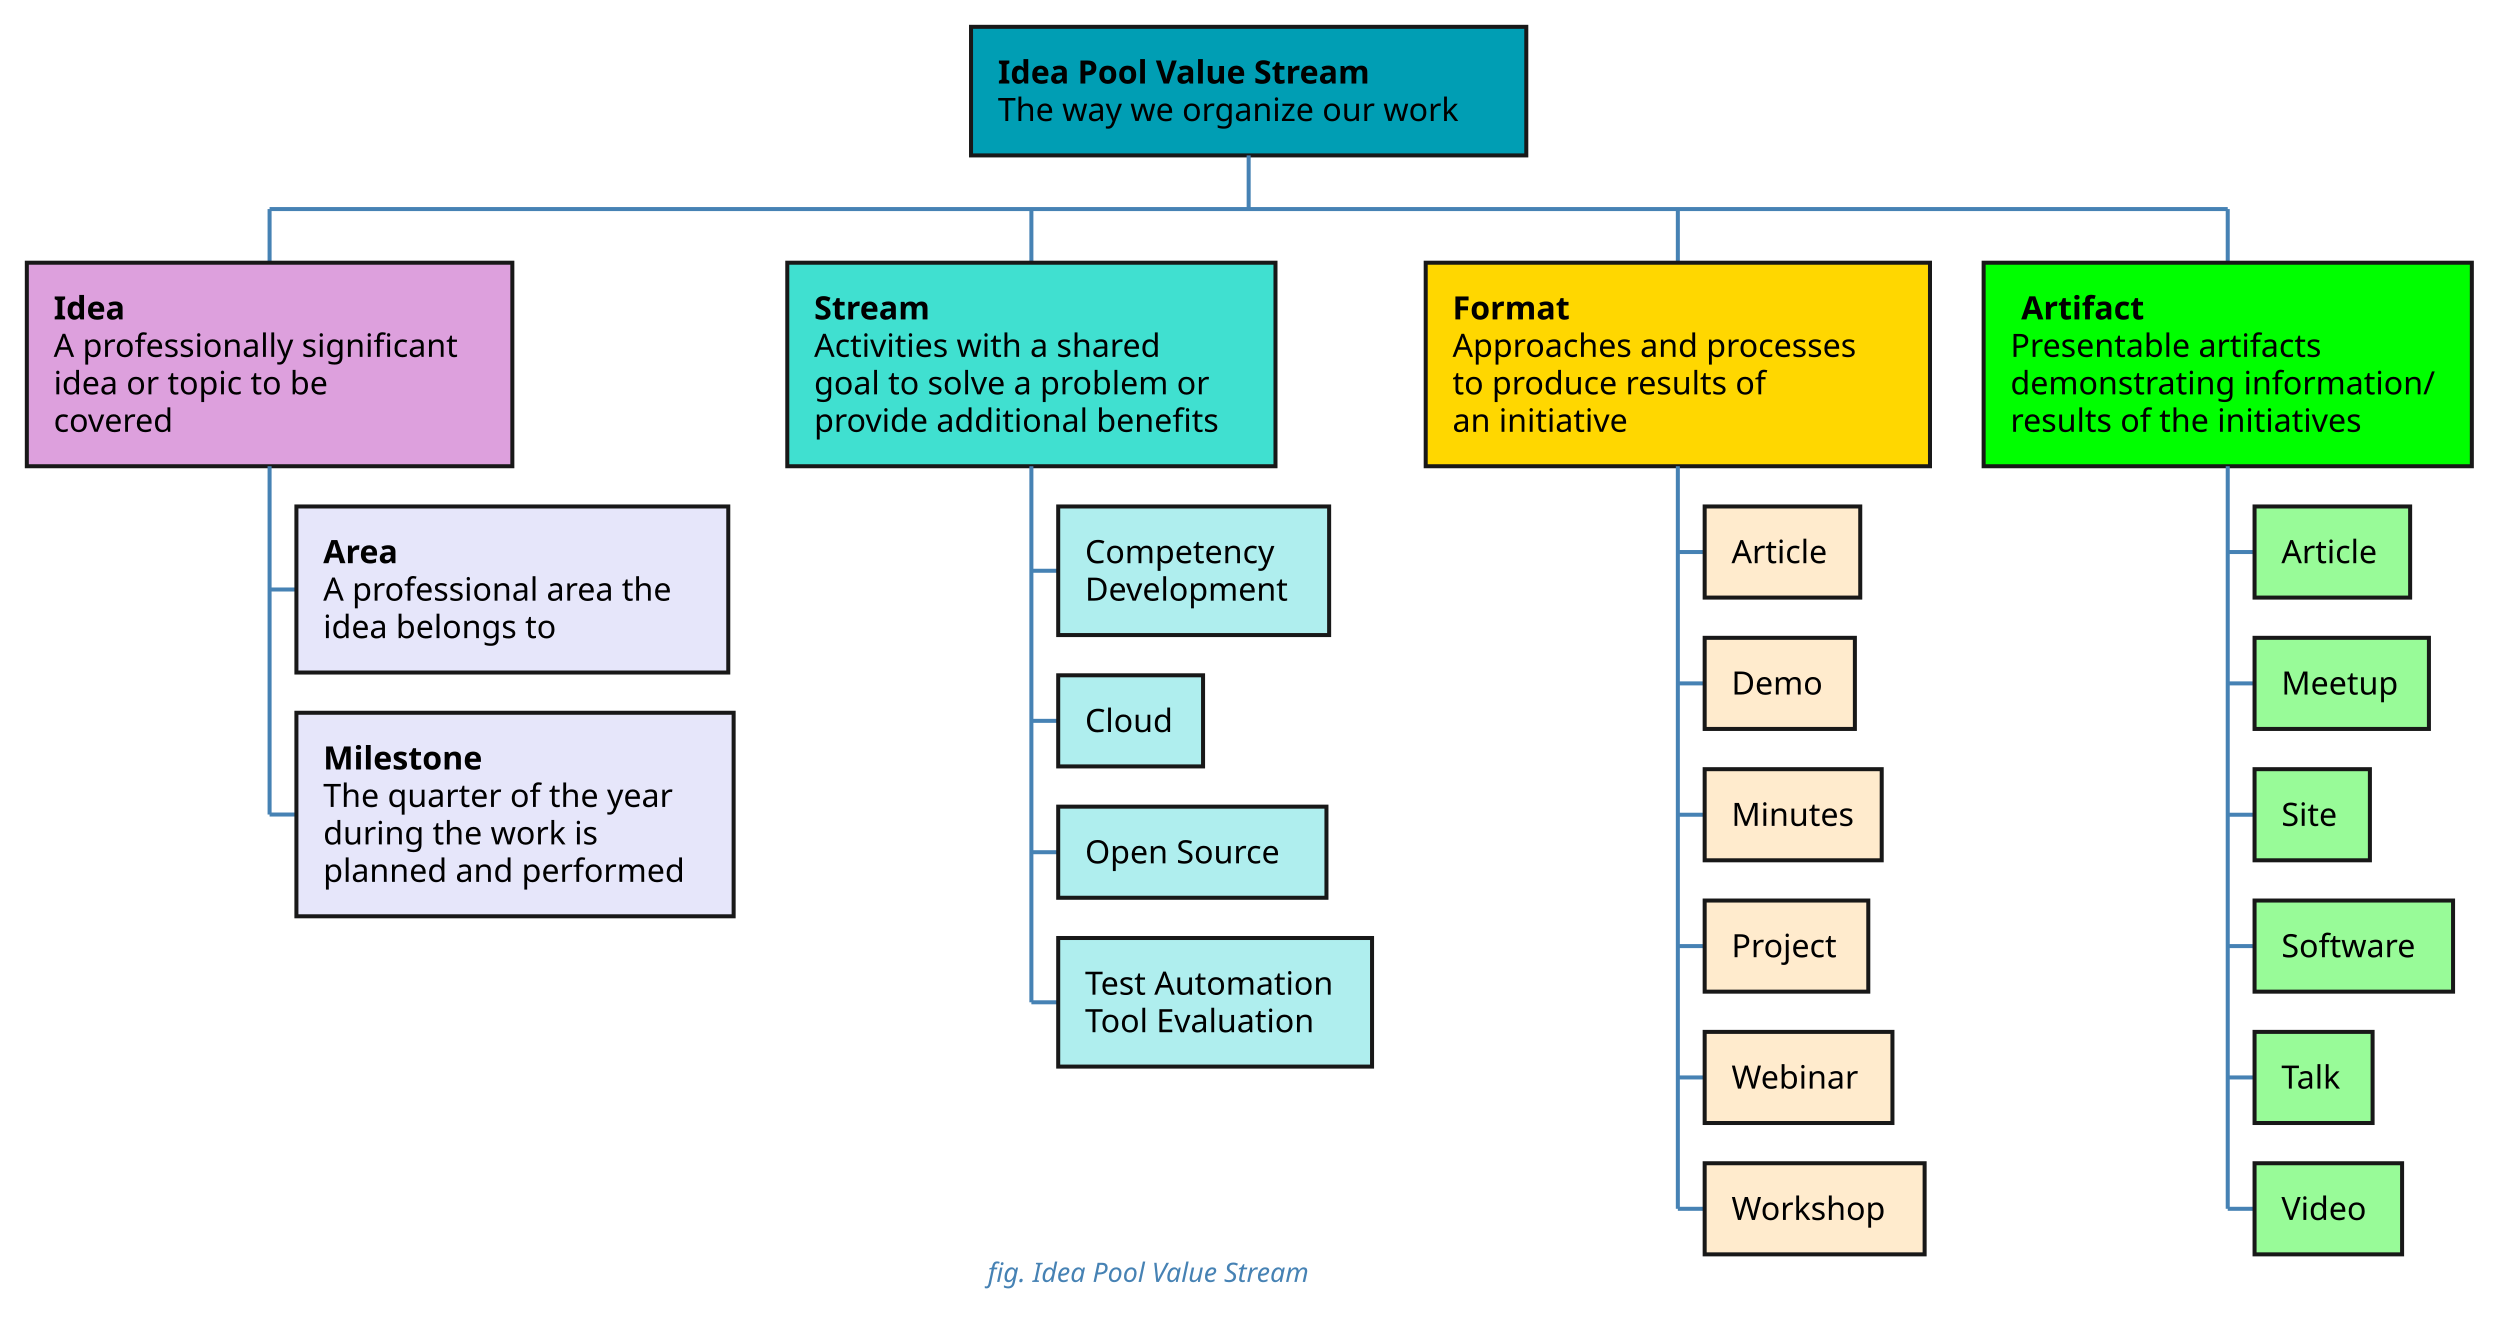
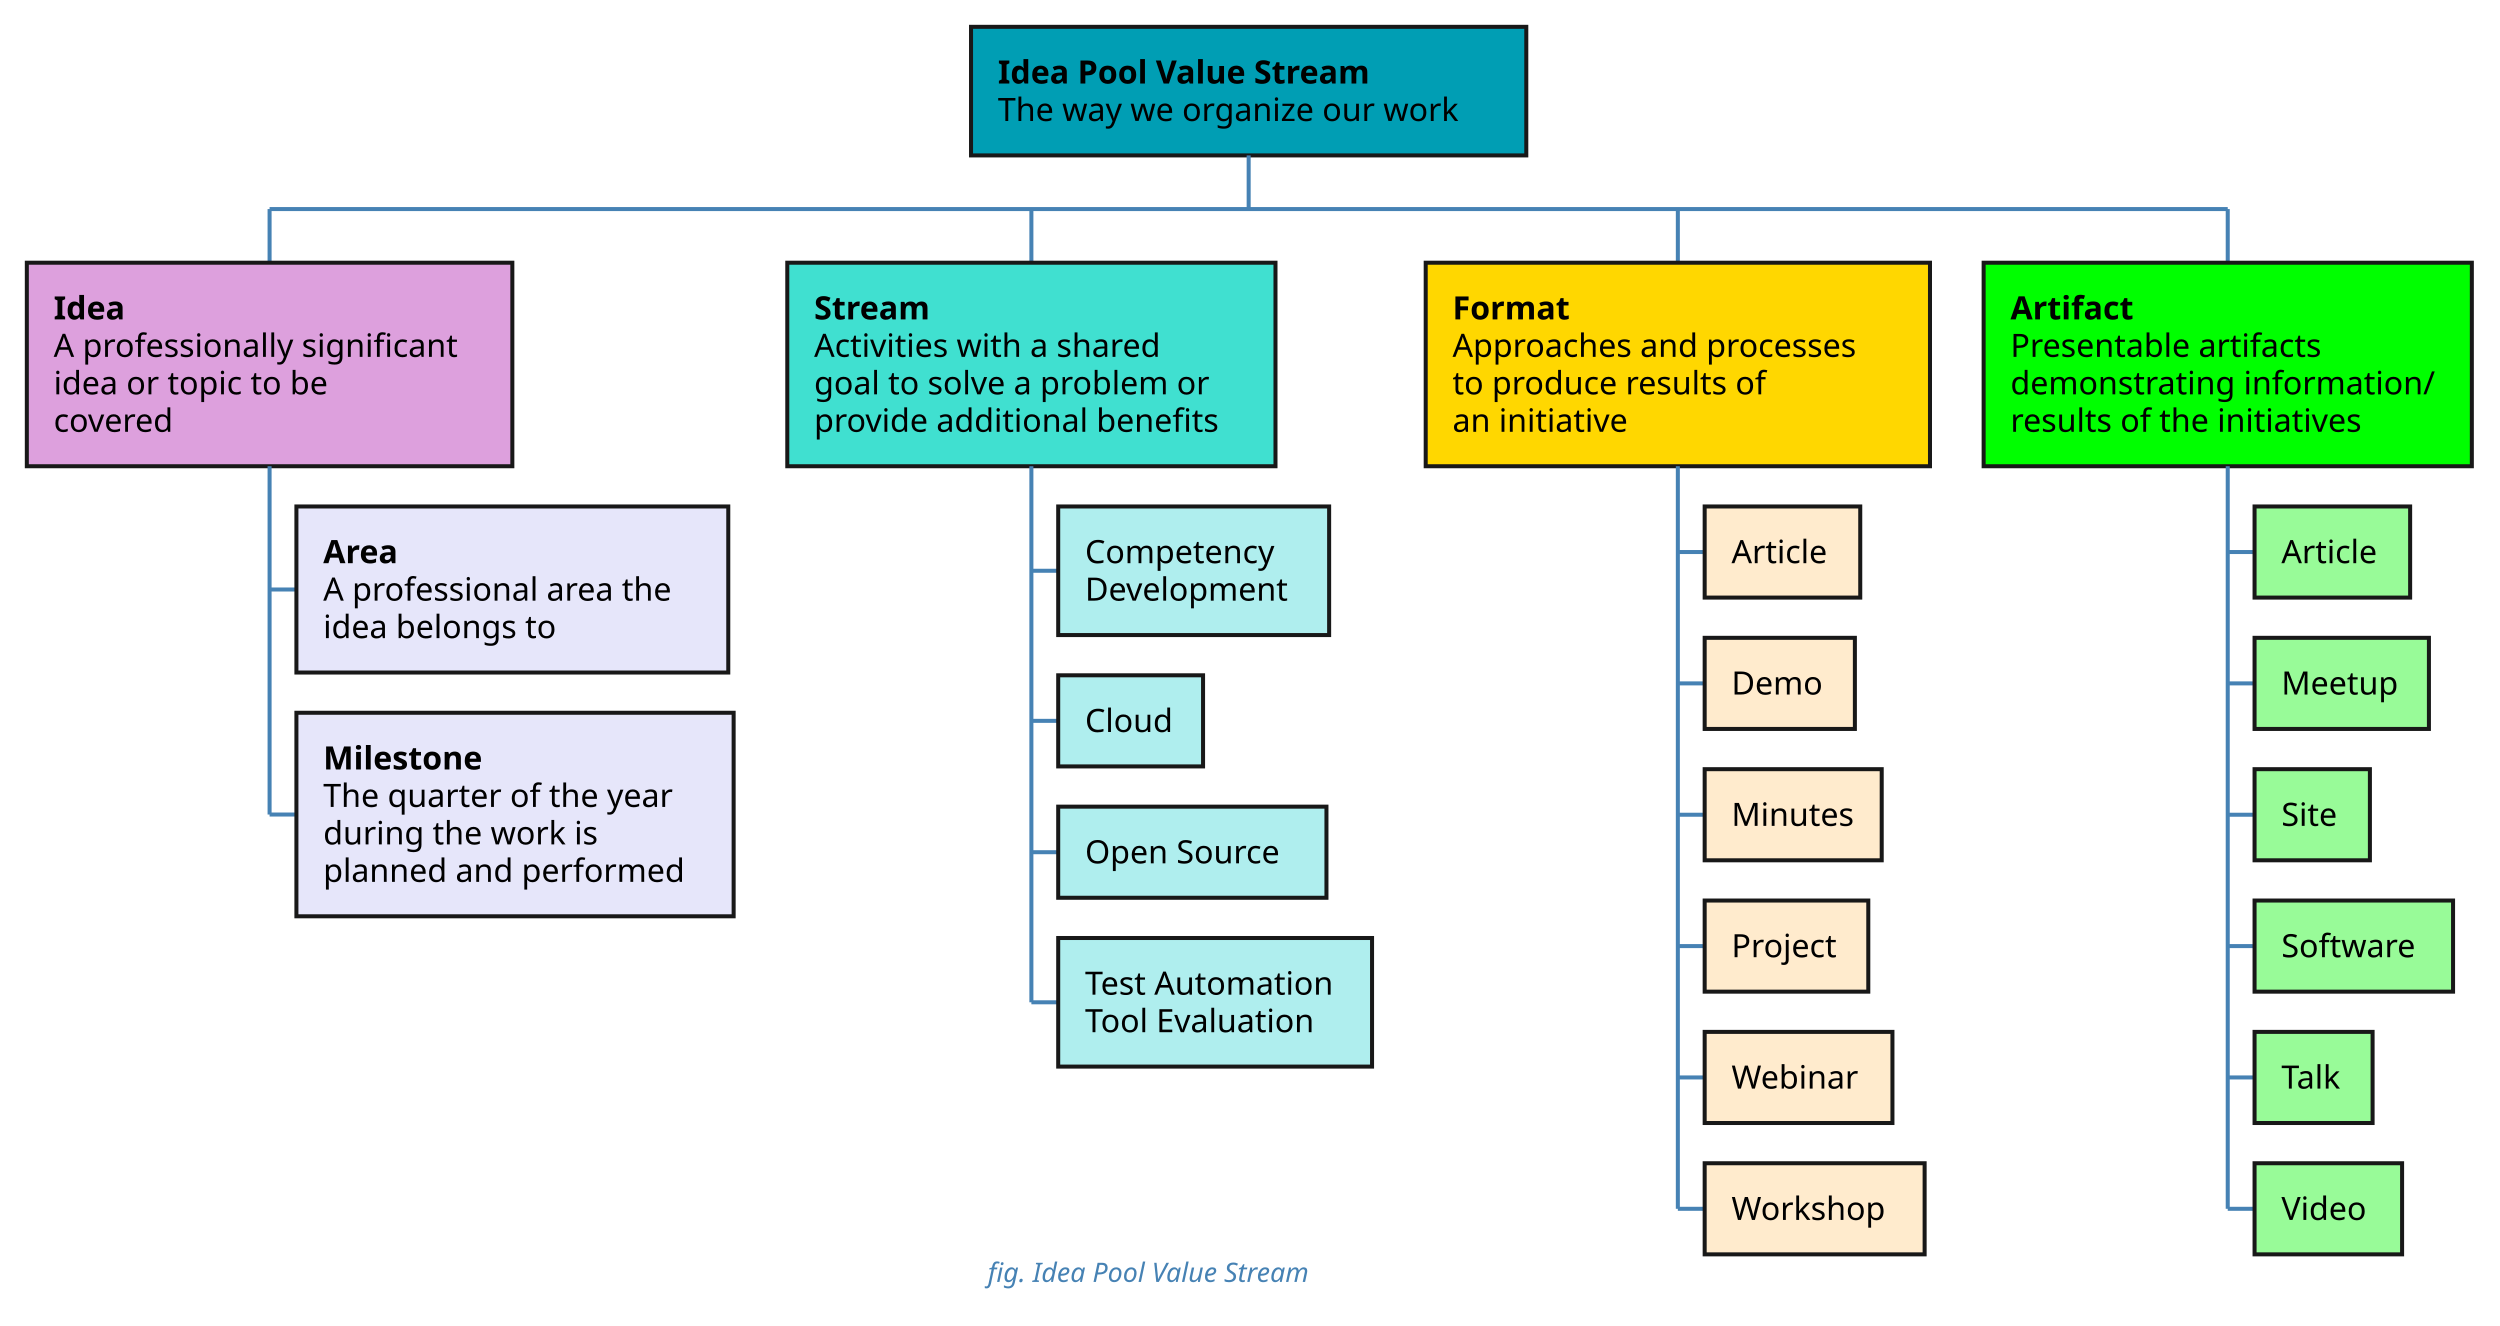
<svg xmlns="http://www.w3.org/2000/svg" contentStyleType="text/css" height="494px" preserveAspectRatio="none" style="width:932px;height:494px;" version="1.1" viewBox="0 0 932 494" width="932px" zoomAndPan="magnify">
  <defs />
  <g>
    <line style="stroke:#4682B4;stroke-width:1.5;" x1="100.5" x2="100.5" y1="77.938" y2="97.938" />
    <rect fill="#DDA0DD" height="75.875" style="stroke:#181818;stroke-width:1.5;" width="181" x="10" y="97.938" />
    <text fill="#000000" font-family="Ubuntu Light" font-size="12" font-weight="bold" lengthAdjust="spacing" textLength="31" x="20" y="119.076">Idea</text>
    <text fill="#000000" font-family="Ubuntu Light" font-size="12" lengthAdjust="spacing" textLength="161" x="20" y="133.045">A professionally significant</text>
    <text fill="#000000" font-family="Ubuntu Light" font-size="12" lengthAdjust="spacing" textLength="113" x="20" y="147.014">idea or topic to be</text>
    <text fill="#000000" font-family="Ubuntu Light" font-size="12" lengthAdjust="spacing" textLength="51" x="20" y="160.982">covered</text>
    <line style="stroke:#4682B4;stroke-width:1.5;" x1="100.5" x2="110.5" y1="219.766" y2="219.766" />
    <rect fill="#E6E6FA" height="61.906" style="stroke:#181818;stroke-width:1.5;" width="161" x="110.5" y="188.812" />
    <text fill="#000000" font-family="Ubuntu Light" font-size="12" font-weight="bold" lengthAdjust="spacing" textLength="34" x="120.5" y="209.951">Area</text>
    <text fill="#000000" font-family="Ubuntu Light" font-size="12" lengthAdjust="spacing" textLength="141" x="120.5" y="223.92">A professional area the</text>
    <text fill="#000000" font-family="Ubuntu Light" font-size="12" lengthAdjust="spacing" textLength="95" x="120.5" y="237.889">idea belongs to</text>
    <line style="stroke:#4682B4;stroke-width:1.5;" x1="100.5" x2="110.5" y1="303.656" y2="303.656" />
    <rect fill="#E6E6FA" height="75.875" style="stroke:#181818;stroke-width:1.5;" width="163" x="110.5" y="265.719" />
    <text fill="#000000" font-family="Ubuntu Light" font-size="12" font-weight="bold" lengthAdjust="spacing" textLength="71" x="120.5" y="286.857">Milestone</text>
    <text fill="#000000" font-family="Ubuntu Light" font-size="12" lengthAdjust="spacing" textLength="140" x="120.5" y="300.826">The quarter of the year</text>
    <text fill="#000000" font-family="Ubuntu Light" font-size="12" lengthAdjust="spacing" textLength="109" x="120.5" y="314.795">during the work is</text>
    <text fill="#000000" font-family="Ubuntu Light" font-size="12" lengthAdjust="spacing" textLength="143" x="120.5" y="328.764">planned and performed</text>
    <line style="stroke:#4682B4;stroke-width:1.5;" x1="100.5" x2="100.5" y1="173.812" y2="303.656" />
    <line style="stroke:#4682B4;stroke-width:1.5;" x1="384.5" x2="384.5" y1="77.938" y2="97.938" />
    <rect fill="#40E0D0" height="75.875" style="stroke:#181818;stroke-width:1.5;" width="182" x="293.5" y="97.938" />
    <text fill="#000000" font-family="Ubuntu Light" font-size="12" font-weight="bold" lengthAdjust="spacing" textLength="53" x="303.5" y="119.076">Stream</text>
    <text fill="#000000" font-family="Ubuntu Light" font-size="12" lengthAdjust="spacing" textLength="139" x="303.5" y="133.045">Activities with a shared</text>
    <text fill="#000000" font-family="Ubuntu Light" font-size="12" lengthAdjust="spacing" textLength="162" x="303.5" y="147.014">goal to solve a problem or</text>
    <text fill="#000000" font-family="Ubuntu Light" font-size="12" lengthAdjust="spacing" textLength="162" x="303.5" y="160.982">provide additional benefits</text>
    <line style="stroke:#4682B4;stroke-width:1.5;" x1="384.5" x2="394.5" y1="212.781" y2="212.781" />
    <rect fill="#AFEEEE" height="47.938" style="stroke:#181818;stroke-width:1.5;" width="101" x="394.5" y="188.812" />
    <text fill="#000000" font-family="Ubuntu Light" font-size="12" lengthAdjust="spacing" textLength="76" x="404.5" y="209.951">Competency</text>
    <text fill="#000000" font-family="Ubuntu Light" font-size="12" lengthAdjust="spacing" textLength="81" x="404.5" y="223.92">Development</text>
    <line style="stroke:#4682B4;stroke-width:1.5;" x1="384.5" x2="394.5" y1="268.734" y2="268.734" />
    <rect fill="#AFEEEE" height="33.969" style="stroke:#181818;stroke-width:1.5;" width="54" x="394.5" y="251.75" />
    <text fill="#000000" font-family="Ubuntu Light" font-size="12" lengthAdjust="spacing" textLength="34" x="404.5" y="272.889">Cloud</text>
    <line style="stroke:#4682B4;stroke-width:1.5;" x1="384.5" x2="394.5" y1="317.703" y2="317.703" />
    <rect fill="#AFEEEE" height="33.969" style="stroke:#181818;stroke-width:1.5;" width="100" x="394.5" y="300.719" />
    <text fill="#000000" font-family="Ubuntu Light" font-size="12" lengthAdjust="spacing" textLength="80" x="404.5" y="321.857">Open Source</text>
    <line style="stroke:#4682B4;stroke-width:1.5;" x1="384.5" x2="394.5" y1="373.656" y2="373.656" />
    <rect fill="#AFEEEE" height="47.938" style="stroke:#181818;stroke-width:1.5;" width="117" x="394.5" y="349.688" />
    <text fill="#000000" font-family="Ubuntu Light" font-size="12" lengthAdjust="spacing" textLength="97" x="404.5" y="370.826">Test Automation</text>
    <text fill="#000000" font-family="Ubuntu Light" font-size="12" lengthAdjust="spacing" textLength="90" x="404.5" y="384.795">Tool Evaluation</text>
    <line style="stroke:#4682B4;stroke-width:1.5;" x1="384.5" x2="384.5" y1="173.812" y2="373.656" />
    <line style="stroke:#4682B4;stroke-width:1.5;" x1="625.5" x2="625.5" y1="77.938" y2="97.938" />
    <rect fill="#FFD700" height="75.875" style="stroke:#181818;stroke-width:1.5;" width="188" x="531.5" y="97.938" />
    <text fill="#000000" font-family="Ubuntu Light" font-size="12" font-weight="bold" lengthAdjust="spacing" textLength="52" x="541.5" y="119.076">Format</text>
    <text fill="#000000" font-family="Ubuntu Light" font-size="12" lengthAdjust="spacing" textLength="168" x="541.5" y="133.045">Approaches and processes</text>
    <text fill="#000000" font-family="Ubuntu Light" font-size="12" lengthAdjust="spacing" textLength="128" x="541.5" y="147.014">to produce results of</text>
    <text fill="#000000" font-family="Ubuntu Light" font-size="12" lengthAdjust="spacing" textLength="67" x="541.5" y="160.982">an initiative</text>
    <line style="stroke:#4682B4;stroke-width:1.5;" x1="625.5" x2="635.5" y1="205.797" y2="205.797" />
    <rect fill="#FFEBCD" height="33.969" style="stroke:#181818;stroke-width:1.5;" width="58" x="635.5" y="188.812" />
    <text fill="#000000" font-family="Ubuntu Light" font-size="12" lengthAdjust="spacing" textLength="38" x="645.5" y="209.951">Article</text>
    <line style="stroke:#4682B4;stroke-width:1.5;" x1="625.5" x2="635.5" y1="254.766" y2="254.766" />
    <rect fill="#FFEBCD" height="33.969" style="stroke:#181818;stroke-width:1.5;" width="56" x="635.5" y="237.781" />
    <text fill="#000000" font-family="Ubuntu Light" font-size="12" lengthAdjust="spacing" textLength="36" x="645.5" y="258.92">Demo</text>
    <line style="stroke:#4682B4;stroke-width:1.5;" x1="625.5" x2="635.5" y1="303.734" y2="303.734" />
    <rect fill="#FFEBCD" height="33.969" style="stroke:#181818;stroke-width:1.5;" width="66" x="635.5" y="286.75" />
    <text fill="#000000" font-family="Ubuntu Light" font-size="12" lengthAdjust="spacing" textLength="46" x="645.5" y="307.889">Minutes</text>
    <line style="stroke:#4682B4;stroke-width:1.5;" x1="625.5" x2="635.5" y1="352.703" y2="352.703" />
    <rect fill="#FFEBCD" height="33.969" style="stroke:#181818;stroke-width:1.5;" width="61" x="635.5" y="335.719" />
    <text fill="#000000" font-family="Ubuntu Light" font-size="12" lengthAdjust="spacing" textLength="41" x="645.5" y="356.857">Project</text>
    <line style="stroke:#4682B4;stroke-width:1.5;" x1="625.5" x2="635.5" y1="401.672" y2="401.672" />
    <rect fill="#FFEBCD" height="33.969" style="stroke:#181818;stroke-width:1.5;" width="70" x="635.5" y="384.688" />
    <text fill="#000000" font-family="Ubuntu Light" font-size="12" lengthAdjust="spacing" textLength="50" x="645.5" y="405.826">Webinar</text>
    <line style="stroke:#4682B4;stroke-width:1.5;" x1="625.5" x2="635.5" y1="450.641" y2="450.641" />
    <rect fill="#FFEBCD" height="33.969" style="stroke:#181818;stroke-width:1.5;" width="82" x="635.5" y="433.656" />
    <text fill="#000000" font-family="Ubuntu Light" font-size="12" lengthAdjust="spacing" textLength="62" x="645.5" y="454.795">Workshop</text>
    <line style="stroke:#4682B4;stroke-width:1.5;" x1="625.5" x2="625.5" y1="173.812" y2="450.641" />
    <line style="stroke:#4682B4;stroke-width:1.5;" x1="830.5" x2="830.5" y1="77.938" y2="97.938" />
    <rect fill="#00FF00" height="75.875" style="stroke:#181818;stroke-width:1.5;" width="182" x="739.5" y="97.938" />
-     <text fill="#000000" font-family="Ubuntu Light" font-size="12" lengthAdjust="spacing" textLength="4" x="749.5" y="119.076"> </text>
-     <text fill="#000000" font-family="Ubuntu Light" font-size="12" font-weight="bold" lengthAdjust="spacing" textLength="58" x="753.5" y="119.076">Artifact</text>
+     <text fill="#000000" font-family="Ubuntu Light" font-size="12" font-weight="bold" lengthAdjust="spacing" textLength="58" x="749.5" y="119.076">Artifact</text>
    <text fill="#000000" font-family="Ubuntu Light" font-size="12" lengthAdjust="spacing" textLength="123" x="749.5" y="133.045">Presentable artifacts</text>
    <text fill="#000000" font-family="Ubuntu Light" font-size="12" lengthAdjust="spacing" textLength="162" x="749.5" y="147.014">demonstrating information/</text>
    <text fill="#000000" font-family="Ubuntu Light" font-size="12" lengthAdjust="spacing" textLength="140" x="749.5" y="160.982">results of the initiatives</text>
    <line style="stroke:#4682B4;stroke-width:1.5;" x1="830.5" x2="840.5" y1="205.797" y2="205.797" />
    <rect fill="#98FB98" height="33.969" style="stroke:#181818;stroke-width:1.5;" width="58" x="840.5" y="188.812" />
    <text fill="#000000" font-family="Ubuntu Light" font-size="12" lengthAdjust="spacing" textLength="38" x="850.5" y="209.951">Article</text>
    <line style="stroke:#4682B4;stroke-width:1.5;" x1="830.5" x2="840.5" y1="254.766" y2="254.766" />
    <rect fill="#98FB98" height="33.969" style="stroke:#181818;stroke-width:1.5;" width="65" x="840.5" y="237.781" />
    <text fill="#000000" font-family="Ubuntu Light" font-size="12" lengthAdjust="spacing" textLength="45" x="850.5" y="258.92">Meetup</text>
    <line style="stroke:#4682B4;stroke-width:1.5;" x1="830.5" x2="840.5" y1="303.734" y2="303.734" />
    <rect fill="#98FB98" height="33.969" style="stroke:#181818;stroke-width:1.5;" width="43" x="840.5" y="286.75" />
    <text fill="#000000" font-family="Ubuntu Light" font-size="12" lengthAdjust="spacing" textLength="23" x="850.5" y="307.889">Site</text>
    <line style="stroke:#4682B4;stroke-width:1.5;" x1="830.5" x2="840.5" y1="352.703" y2="352.703" />
    <rect fill="#98FB98" height="33.969" style="stroke:#181818;stroke-width:1.5;" width="74" x="840.5" y="335.719" />
    <text fill="#000000" font-family="Ubuntu Light" font-size="12" lengthAdjust="spacing" textLength="54" x="850.5" y="356.857">Software</text>
    <line style="stroke:#4682B4;stroke-width:1.5;" x1="830.5" x2="840.5" y1="401.672" y2="401.672" />
    <rect fill="#98FB98" height="33.969" style="stroke:#181818;stroke-width:1.5;" width="44" x="840.5" y="384.688" />
    <text fill="#000000" font-family="Ubuntu Light" font-size="12" lengthAdjust="spacing" textLength="24" x="850.5" y="405.826">Talk</text>
    <line style="stroke:#4682B4;stroke-width:1.5;" x1="830.5" x2="840.5" y1="450.641" y2="450.641" />
    <rect fill="#98FB98" height="33.969" style="stroke:#181818;stroke-width:1.5;" width="55" x="840.5" y="433.656" />
    <text fill="#000000" font-family="Ubuntu Light" font-size="12" lengthAdjust="spacing" textLength="35" x="850.5" y="454.795">Video</text>
    <line style="stroke:#4682B4;stroke-width:1.5;" x1="830.5" x2="830.5" y1="173.812" y2="450.641" />
    <line style="stroke:#4682B4;stroke-width:1.5;" x1="100.5" x2="830.5" y1="77.938" y2="77.938" />
    <rect fill="#009EB4" height="47.938" style="stroke:#181818;stroke-width:1.5;" width="207" x="362" y="10" />
    <text fill="#000000" font-family="Ubuntu Light" font-size="12" font-weight="bold" lengthAdjust="spacing" textLength="167" x="372" y="31.139">Idea Pool Value Stream</text>
    <text fill="#000000" font-family="Ubuntu Light" font-size="12" lengthAdjust="spacing" textLength="187" x="372" y="45.107">The way we organize our work</text>
    <line style="stroke:#4682B4;stroke-width:1.5;" x1="465.5" x2="465.5" y1="57.938" y2="77.938" />
    <text fill="#4682B4" font-family="Ubuntu Light" font-size="10" font-style="italic" lengthAdjust="spacing" textLength="134" x="368.25" y="477.907">fig. Idea Pool Value Stream</text>
  </g>
</svg>
